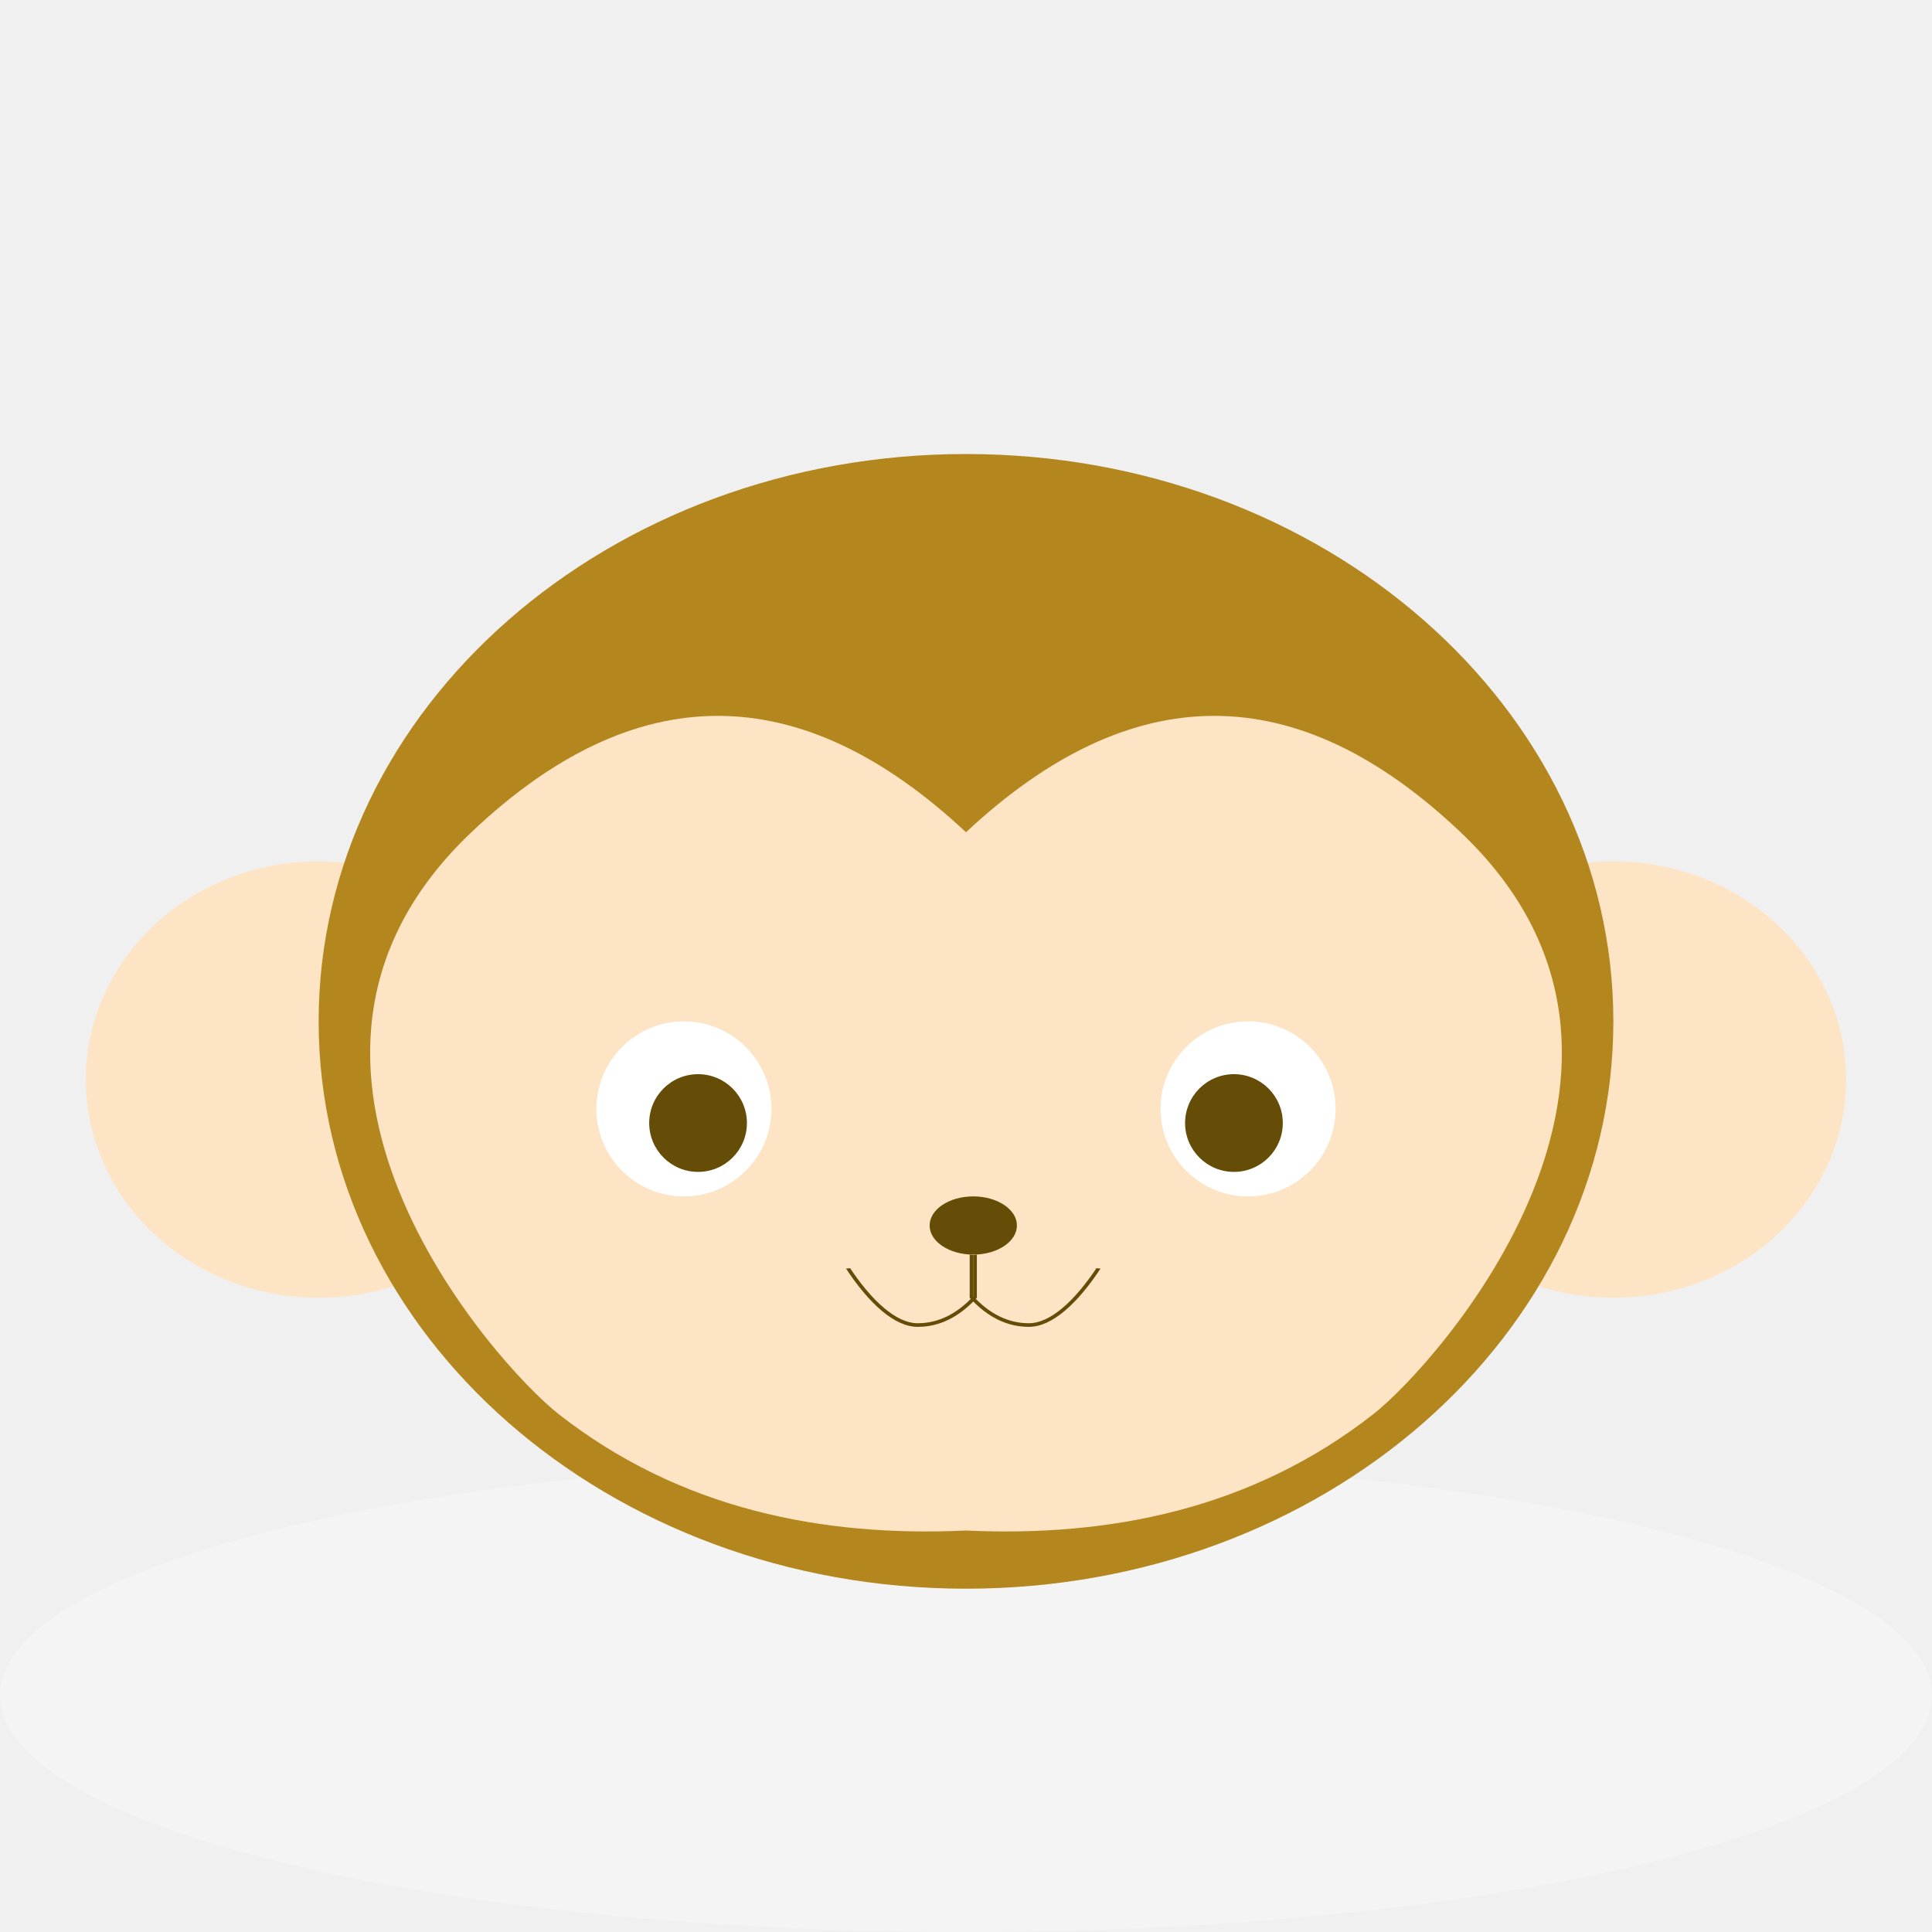
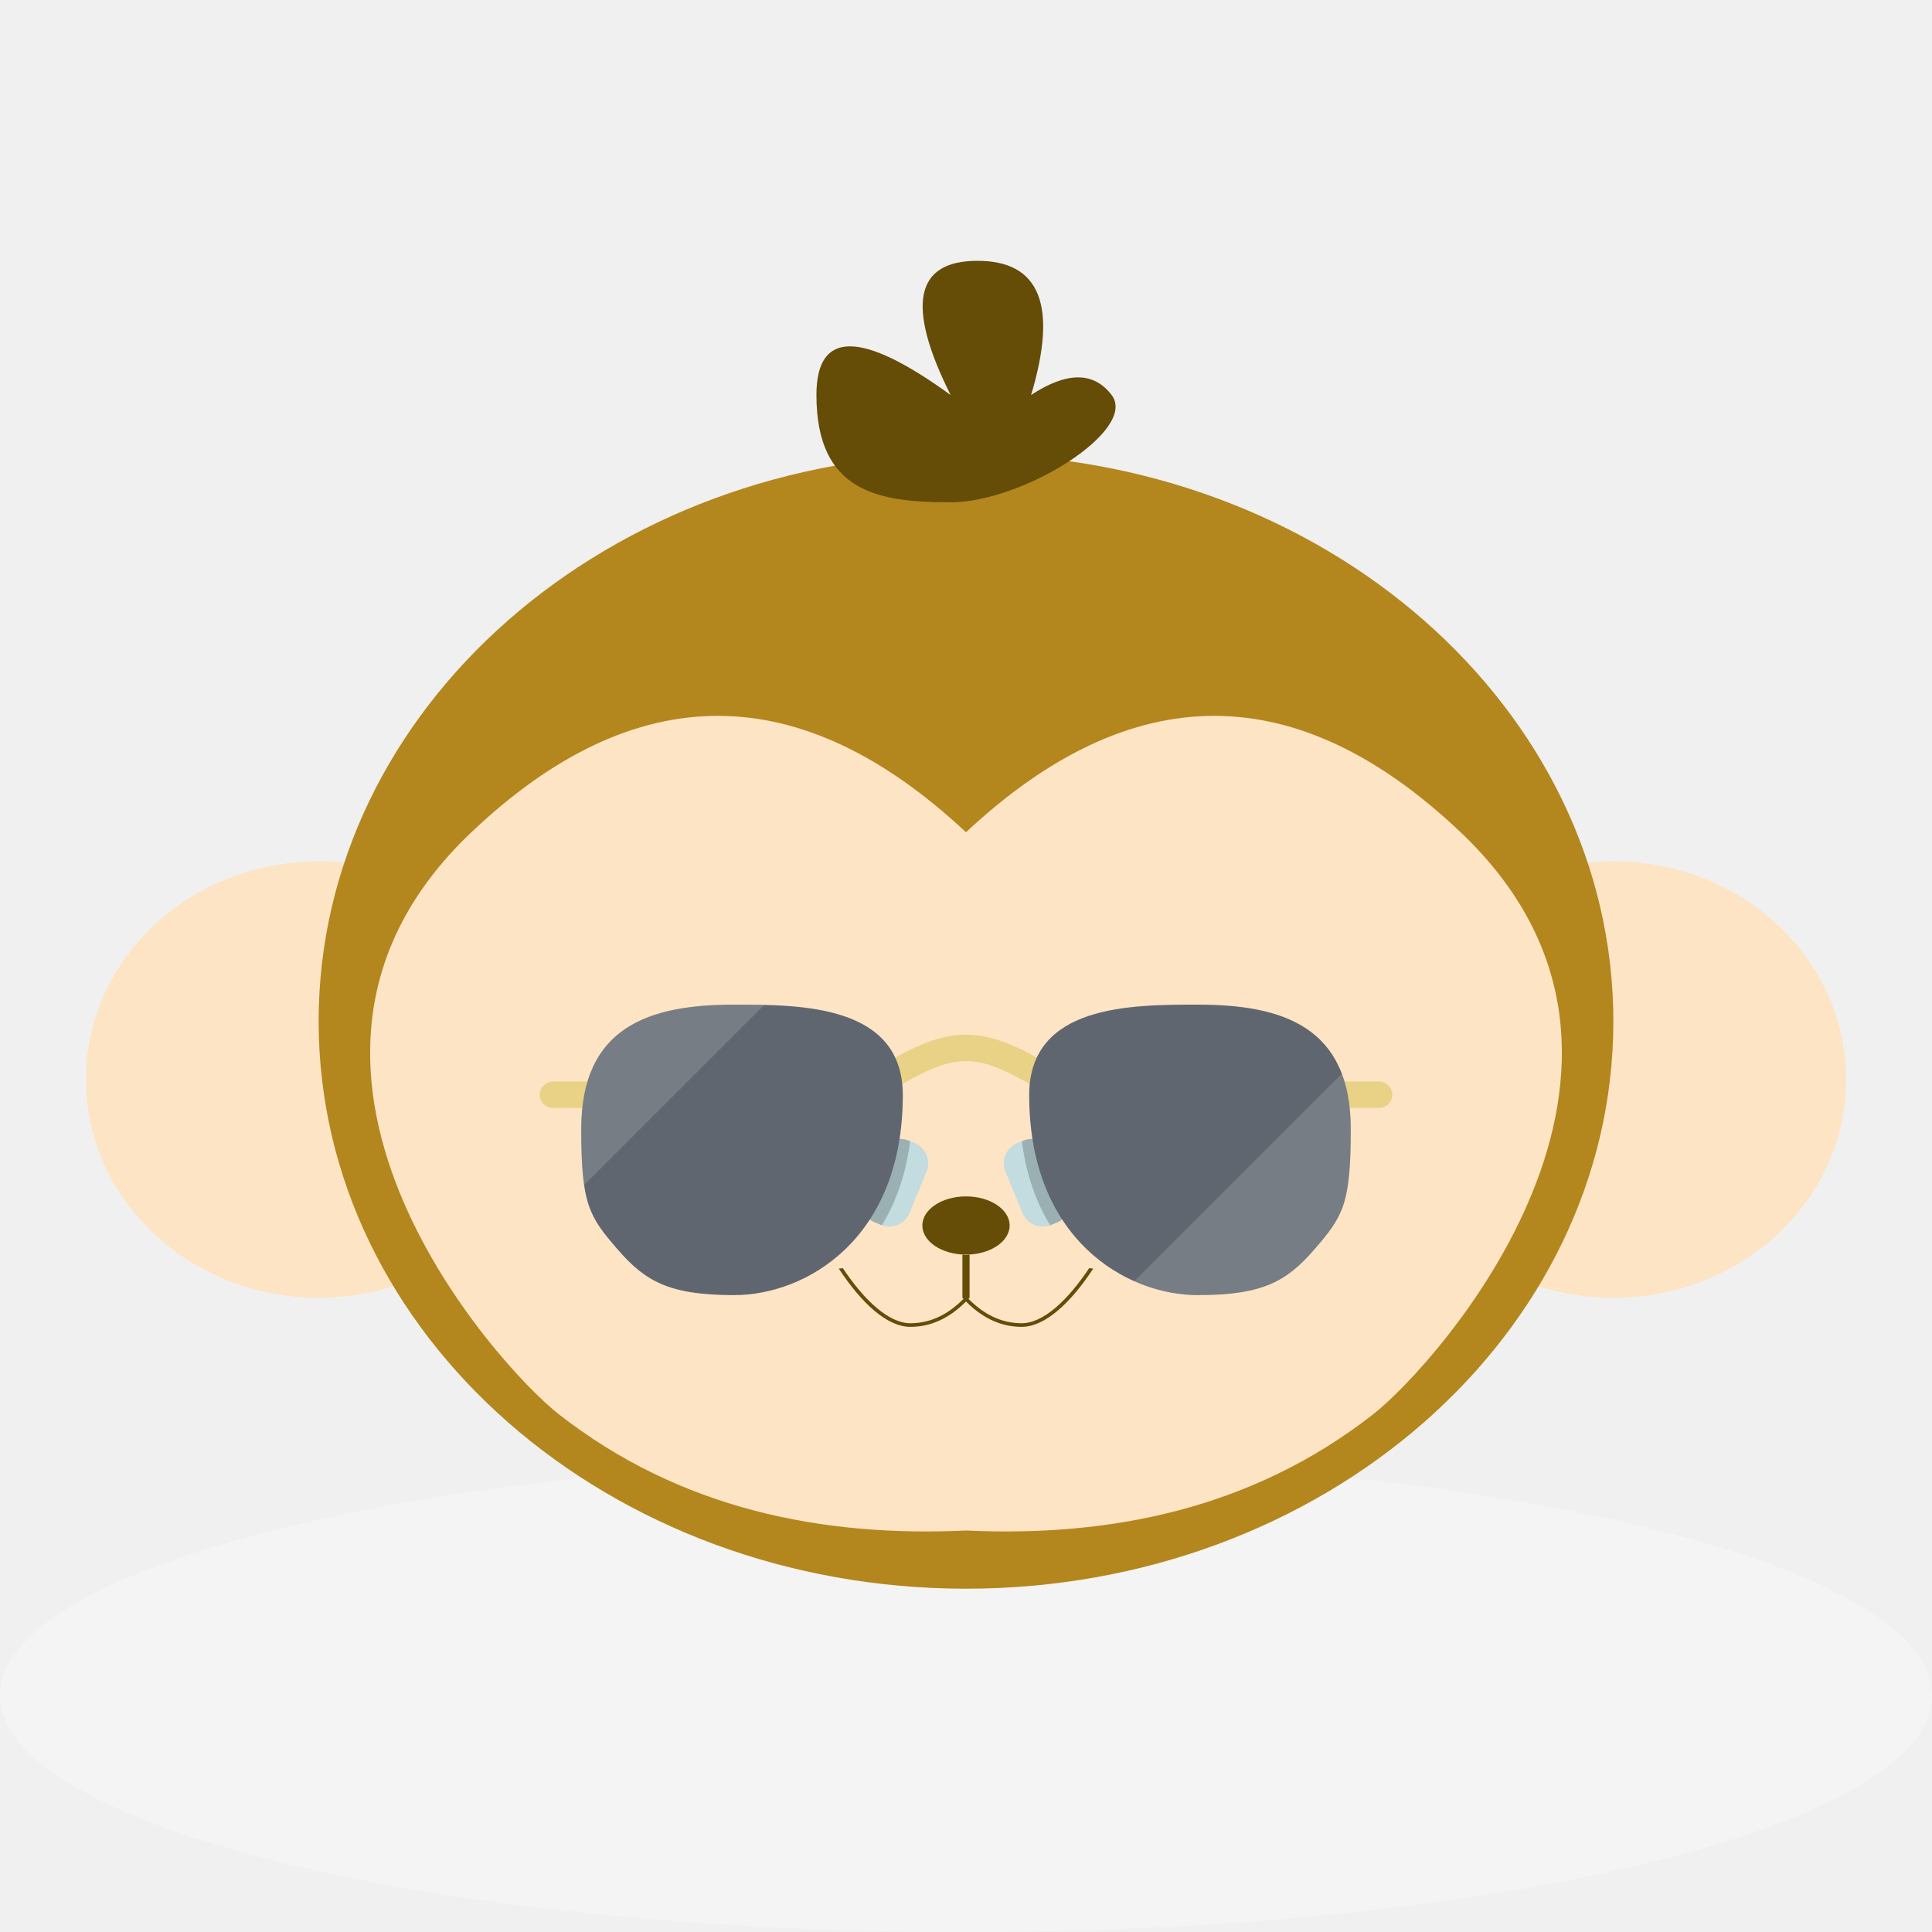
<svg xmlns="http://www.w3.org/2000/svg" style="isolation:isolate" viewBox="0 0 200 200" width="200pt" height="200pt">
  <g id="backgrounds">
    <ellipse vector-effect="non-scaling-stroke" cx="100" cy="175.5" rx="100" ry="24.5" id="present" fill="rgb(244,244,244)" />
  </g>
  <g id="monkey">
    <g id="ears">
      <ellipse vector-effect="non-scaling-stroke" cx="167.014" cy="111.755" rx="24.095" ry="22.589" id="innerR" fill="rgb(253,228,197)" />
      <ellipse vector-effect="non-scaling-stroke" cx="32.986" cy="111.755" rx="24.095" ry="22.589" id="innerL" fill="rgb(253,228,197)" />
    </g>
    <g id="body">
      <ellipse vector-effect="non-scaling-stroke" cx="100" cy="105.731" rx="67.014" ry="58.731" id="outer" fill="rgb(179,135,30)" />
      <path d=" M 100 86.154 Q 125.789 62.059 151.202 86.154 C 176.614 110.249 148.66 141.309 142.166 146.392 C 129.579 156.243 114.864 159.131 100 158.439 L 100 158.439 C 85.136 159.131 70.421 156.243 57.834 146.392 C 51.34 141.309 23.386 110.249 48.798 86.154 Q 74.211 62.059 100 86.154 Z " fill-rule="evenodd" id="inner" fill="rgb(253,228,197)" />
    </g>
    <g id="eyes">
      <circle vector-effect="non-scaling-stroke" cx="70.798" cy="114.791" r="9.06" id="outerL" fill="rgb(255,255,255)" />
      <circle vector-effect="non-scaling-stroke" cx="72.263" cy="116.256" r="5.058" id="innerL" fill="rgb(101,76,7)" />
      <circle vector-effect="non-scaling-stroke" cx="129.202" cy="114.791" r="9.06" id="outerR" fill="rgb(255,255,255)" />
      <circle vector-effect="non-scaling-stroke" cx="127.737" cy="116.256" r="5.058" id="innerR" fill="rgb(101,76,7)" />
    </g>
    <g id="nose">
-       <ellipse vector-effect="non-scaling-stroke" cx="100.753" cy="126.863" rx="4.518" ry="3.012" id="outer" fill="rgb(101,76,7)" />
+       <ellipse vector-effect="non-scaling-stroke" cx="100" cy="126.863" rx="4.518" ry="3.012" id="outer" fill="rgb(101,76,7)" />
    </g>
    <g id="mouth">
-       <mask id="_mask_ECDqyHlDRrhrhsh2PUZ466oHKvl2wCWH">
-         <path d=" M 101.123 129.875 L 101.123 134.344 Q 98.371 137.356 94.996 137.356 C 92.583 137.356 89.946 134.914 87.582 131.326" id="Tracé" fill="white" stroke="none" />
+       <mask id="_mask_D102HP8wLMX0PuhNR8kaAjIqRbrBDfAX">
+         <path d=" M 100.37 129.875 L 100.37 134.344 Q 97.618 137.356 94.243 137.356 C 91.83 137.356 89.193 134.914 86.829 131.326" id="Tracé" fill="white" stroke="none" />
      </mask>
-       <path d=" M 101.123 129.875 L 101.123 134.344 Q 98.371 137.356 94.996 137.356 C 92.583 137.356 89.946 134.914 87.582 131.326" id="Tracé" fill="none" />
-       <path d=" M 101.123 129.875 L 101.123 134.344 Q 98.371 137.356 94.996 137.356 C 92.583 137.356 89.946 134.914 87.582 131.326" id="Tracé" fill="none" mask="url(#_mask_ECDqyHlDRrhrhsh2PUZ466oHKvl2wCWH)" vector-effect="non-scaling-stroke" stroke-width="1" stroke="rgb(101,76,7)" stroke-linejoin="miter" stroke-linecap="square" stroke-miterlimit="3" />
-       <mask id="_mask_4B1T0qxjiyyPnNqVQSPuqxZQpfvjC8eG">
-         <path d=" M 100.383 129.875 L 100.383 134.344 Q 103.135 137.356 106.51 137.356 C 108.923 137.356 111.56 134.914 113.924 131.326" id="Tracé" fill="white" stroke="none" />
+       <path d=" M 100.37 129.875 L 100.37 134.344 Q 97.618 137.356 94.243 137.356 C 91.83 137.356 89.193 134.914 86.829 131.326" id="Tracé" fill="none" />
+       <path d=" M 100.37 129.875 L 100.37 134.344 Q 97.618 137.356 94.243 137.356 C 91.83 137.356 89.193 134.914 86.829 131.326" id="Tracé" fill="none" mask="url(#_mask_D102HP8wLMX0PuhNR8kaAjIqRbrBDfAX)" vector-effect="non-scaling-stroke" stroke-width="1" stroke="rgb(101,76,7)" stroke-linejoin="miter" stroke-linecap="square" stroke-miterlimit="3" />
+       <mask id="_mask_ij4v3Axi6kDdgmeaiegXV3oXVsKHTosv">
+         <path d=" M 99.63 129.875 L 99.63 134.344 Q 102.382 137.356 105.757 137.356 C 108.17 137.356 110.807 134.914 113.171 131.326" id="Tracé" fill="white" stroke="none" />
      </mask>
-       <path d=" M 100.383 129.875 L 100.383 134.344 Q 103.135 137.356 106.51 137.356 C 108.923 137.356 111.56 134.914 113.924 131.326" id="Tracé" fill="none" />
-       <path d=" M 100.383 129.875 L 100.383 134.344 Q 103.135 137.356 106.51 137.356 C 108.923 137.356 111.56 134.914 113.924 131.326" id="Tracé" fill="none" mask="url(#_mask_4B1T0qxjiyyPnNqVQSPuqxZQpfvjC8eG)" vector-effect="non-scaling-stroke" stroke-width="1" stroke="rgb(101,76,7)" stroke-linejoin="miter" stroke-linecap="square" stroke-miterlimit="3" />
+       <path d=" M 99.63 129.875 L 99.63 134.344 Q 102.382 137.356 105.757 137.356 C 108.17 137.356 110.807 134.914 113.171 131.326" id="Tracé" fill="none" />
+       <path d=" M 99.63 129.875 L 99.63 134.344 Q 102.382 137.356 105.757 137.356 C 108.17 137.356 110.807 134.914 113.171 131.326" id="Tracé" fill="none" mask="url(#_mask_ij4v3Axi6kDdgmeaiegXV3oXVsKHTosv)" vector-effect="non-scaling-stroke" stroke-width="1" stroke="rgb(101,76,7)" stroke-linejoin="miter" stroke-linecap="square" stroke-miterlimit="3" />
+     </g>
+     <g id="attributes">
+       <g id="sunglasses">
+         <path d=" M 91.194 126.802 L 90.576 126.548 C 89.417 126.072 88.864 124.746 89.34 123.588 L 91.099 119.309 C 91.576 118.15 92.901 117.597 94.06 118.073 L 94.678 118.327 C 95.837 118.804 96.39 120.129 95.914 121.288 L 94.155 125.566 C 93.678 126.725 92.353 127.278 91.194 126.802 Z " id="Tracé" fill="rgb(194,220,224)" />
+         <g opacity="0.2">
+           <path d=" M 94.06 118.073 C 92.901 117.597 91.576 118.15 91.1 119.309 L 89.341 123.587 C 88.865 124.746 89.418 126.072 90.576 126.548 L 91.195 126.802 C 91.226 126.815 91.257 126.824 91.289 126.835 C 92.724 124.498 93.774 121.617 94.215 118.137 L 94.06 118.073 Z " id="Tracé" fill="rgb(0,0,0)" />
+         </g>
+         <path d=" M 108.806 126.802 L 109.424 126.548 C 110.583 126.072 111.136 124.746 110.66 123.588 L 108.901 119.309 C 108.424 118.15 107.099 117.597 105.94 118.073 L 105.322 118.327 C 104.163 118.804 103.61 120.129 104.086 121.288 L 105.845 125.566 C 106.322 126.725 107.647 127.278 108.806 126.802 Z " id="Tracé" fill="rgb(194,220,224)" />
+         <g opacity="0.2">
+           <path d=" M 105.94 118.073 C 107.099 117.597 108.424 118.15 108.901 119.309 L 110.66 123.587 C 111.136 124.746 110.583 126.072 109.424 126.548 L 108.806 126.802 C 108.775 126.815 108.743 126.824 108.712 126.835 C 107.276 124.498 106.226 121.617 105.785 118.137 L 105.94 118.073 Z " id="Tracé" fill="rgb(0,0,0)" />
+         </g>
+         <g id="Groep">
+           <path d=" M 108.101 112.887 C 107.862 112.887 107.619 112.824 107.398 112.691 C 103.987 110.645 101.913 109.847 100 109.847 C 98.087 109.847 96.013 110.645 92.602 112.691 C 91.954 113.081 91.113 112.87 90.724 112.222 C 90.335 111.573 90.545 110.733 91.193 110.343 C 94.429 108.402 97.165 107.109 100 107.109 C 102.836 107.109 105.572 108.402 108.807 110.343 C 109.455 110.733 109.666 111.573 109.277 112.222 C 109.02 112.65 108.566 112.887 108.101 112.887 Z " id="Tracé" fill="rgb(233,210,134)" />
+           <path d=" M 61.042 114.694 L 57.239 114.694 C 56.483 114.694 55.87 114.081 55.87 113.325 C 55.87 112.569 56.483 111.956 57.239 111.956 L 61.042 111.956 C 61.799 111.956 62.411 112.569 62.411 113.325 C 62.412 114.081 61.799 114.694 61.042 114.694 Z " id="Tracé" fill="rgb(233,210,134)" />
+           <path d=" M 142.761 114.694 L 138.958 114.694 C 138.201 114.694 137.589 114.081 137.589 113.325 C 137.589 112.569 138.201 111.956 138.958 111.956 L 142.761 111.956 C 143.517 111.956 144.13 112.569 144.13 113.325 C 144.13 114.081 143.517 114.694 142.761 114.694 Z " id="Tracé" fill="rgb(233,210,134)" />
+         </g>
+         <g id="Groep">
+           <path d=" M 75.984 104 C 67.275 104 60.168 106.245 60.168 116.887 C 60.168 124.697 60.978 125.932 63.976 129.383 C 66.805 132.641 69.283 134.07 75.984 134.07 C 83.502 134.07 93.459 128.212 93.459 113.372 C 93.46 104 82.916 104 75.984 104 Z " id="Tracé" fill="rgb(95,102,111)" />
+           <path d=" M 124.016 104 C 132.725 104 139.832 106.245 139.832 116.887 C 139.832 124.697 139.022 125.932 136.024 129.383 C 133.195 132.641 130.717 134.07 124.016 134.07 C 116.498 134.07 106.541 128.212 106.541 113.372 C 106.541 104 117.084 104 124.016 104 Z " id="Tracé" fill="rgb(95,102,111)" />
+         </g>
+         <g id="Groep">
+           <g opacity="0.15">
+             <path d=" M 75.984 104 C 67.275 104 60.168 106.245 60.168 116.887 C 60.168 119.4 60.253 121.23 60.467 122.674 L 79.114 104.027 C 78.025 104 76.968 104 75.984 104 Z " id="Tracé" fill="rgb(255,255,255)" />
+           </g>
+           <g opacity="0.15">
+             <path d=" M 138.908 111.15 L 117.424 132.634 C 119.632 133.613 121.919 134.069 124.016 134.069 C 130.717 134.069 133.195 132.641 136.024 129.383 C 139.022 125.932 139.832 124.697 139.832 116.887 C 139.832 114.61 139.505 112.718 138.908 111.15 Z " id="Tracé" fill="rgb(255,255,255)" />
+           </g>
+         </g>
+       </g>
+     </g>
+     <g id="hair">
+       <path d=" M 98.406 52 C 105.871 52 117.851 44.535 115.073 40.889 Q 112.295 37.243 106.739 40.889 Q 110.906 27 101.184 27 Q 91.462 27 98.406 40.889 Q 84.517 30.819 84.517 40.889 C 84.517 50.958 90.941 52 98.406 52 Z " id="outer" fill="rgb(101,76,7)" />
    </g>
  </g>
+   <g id="imports" />
</svg>
